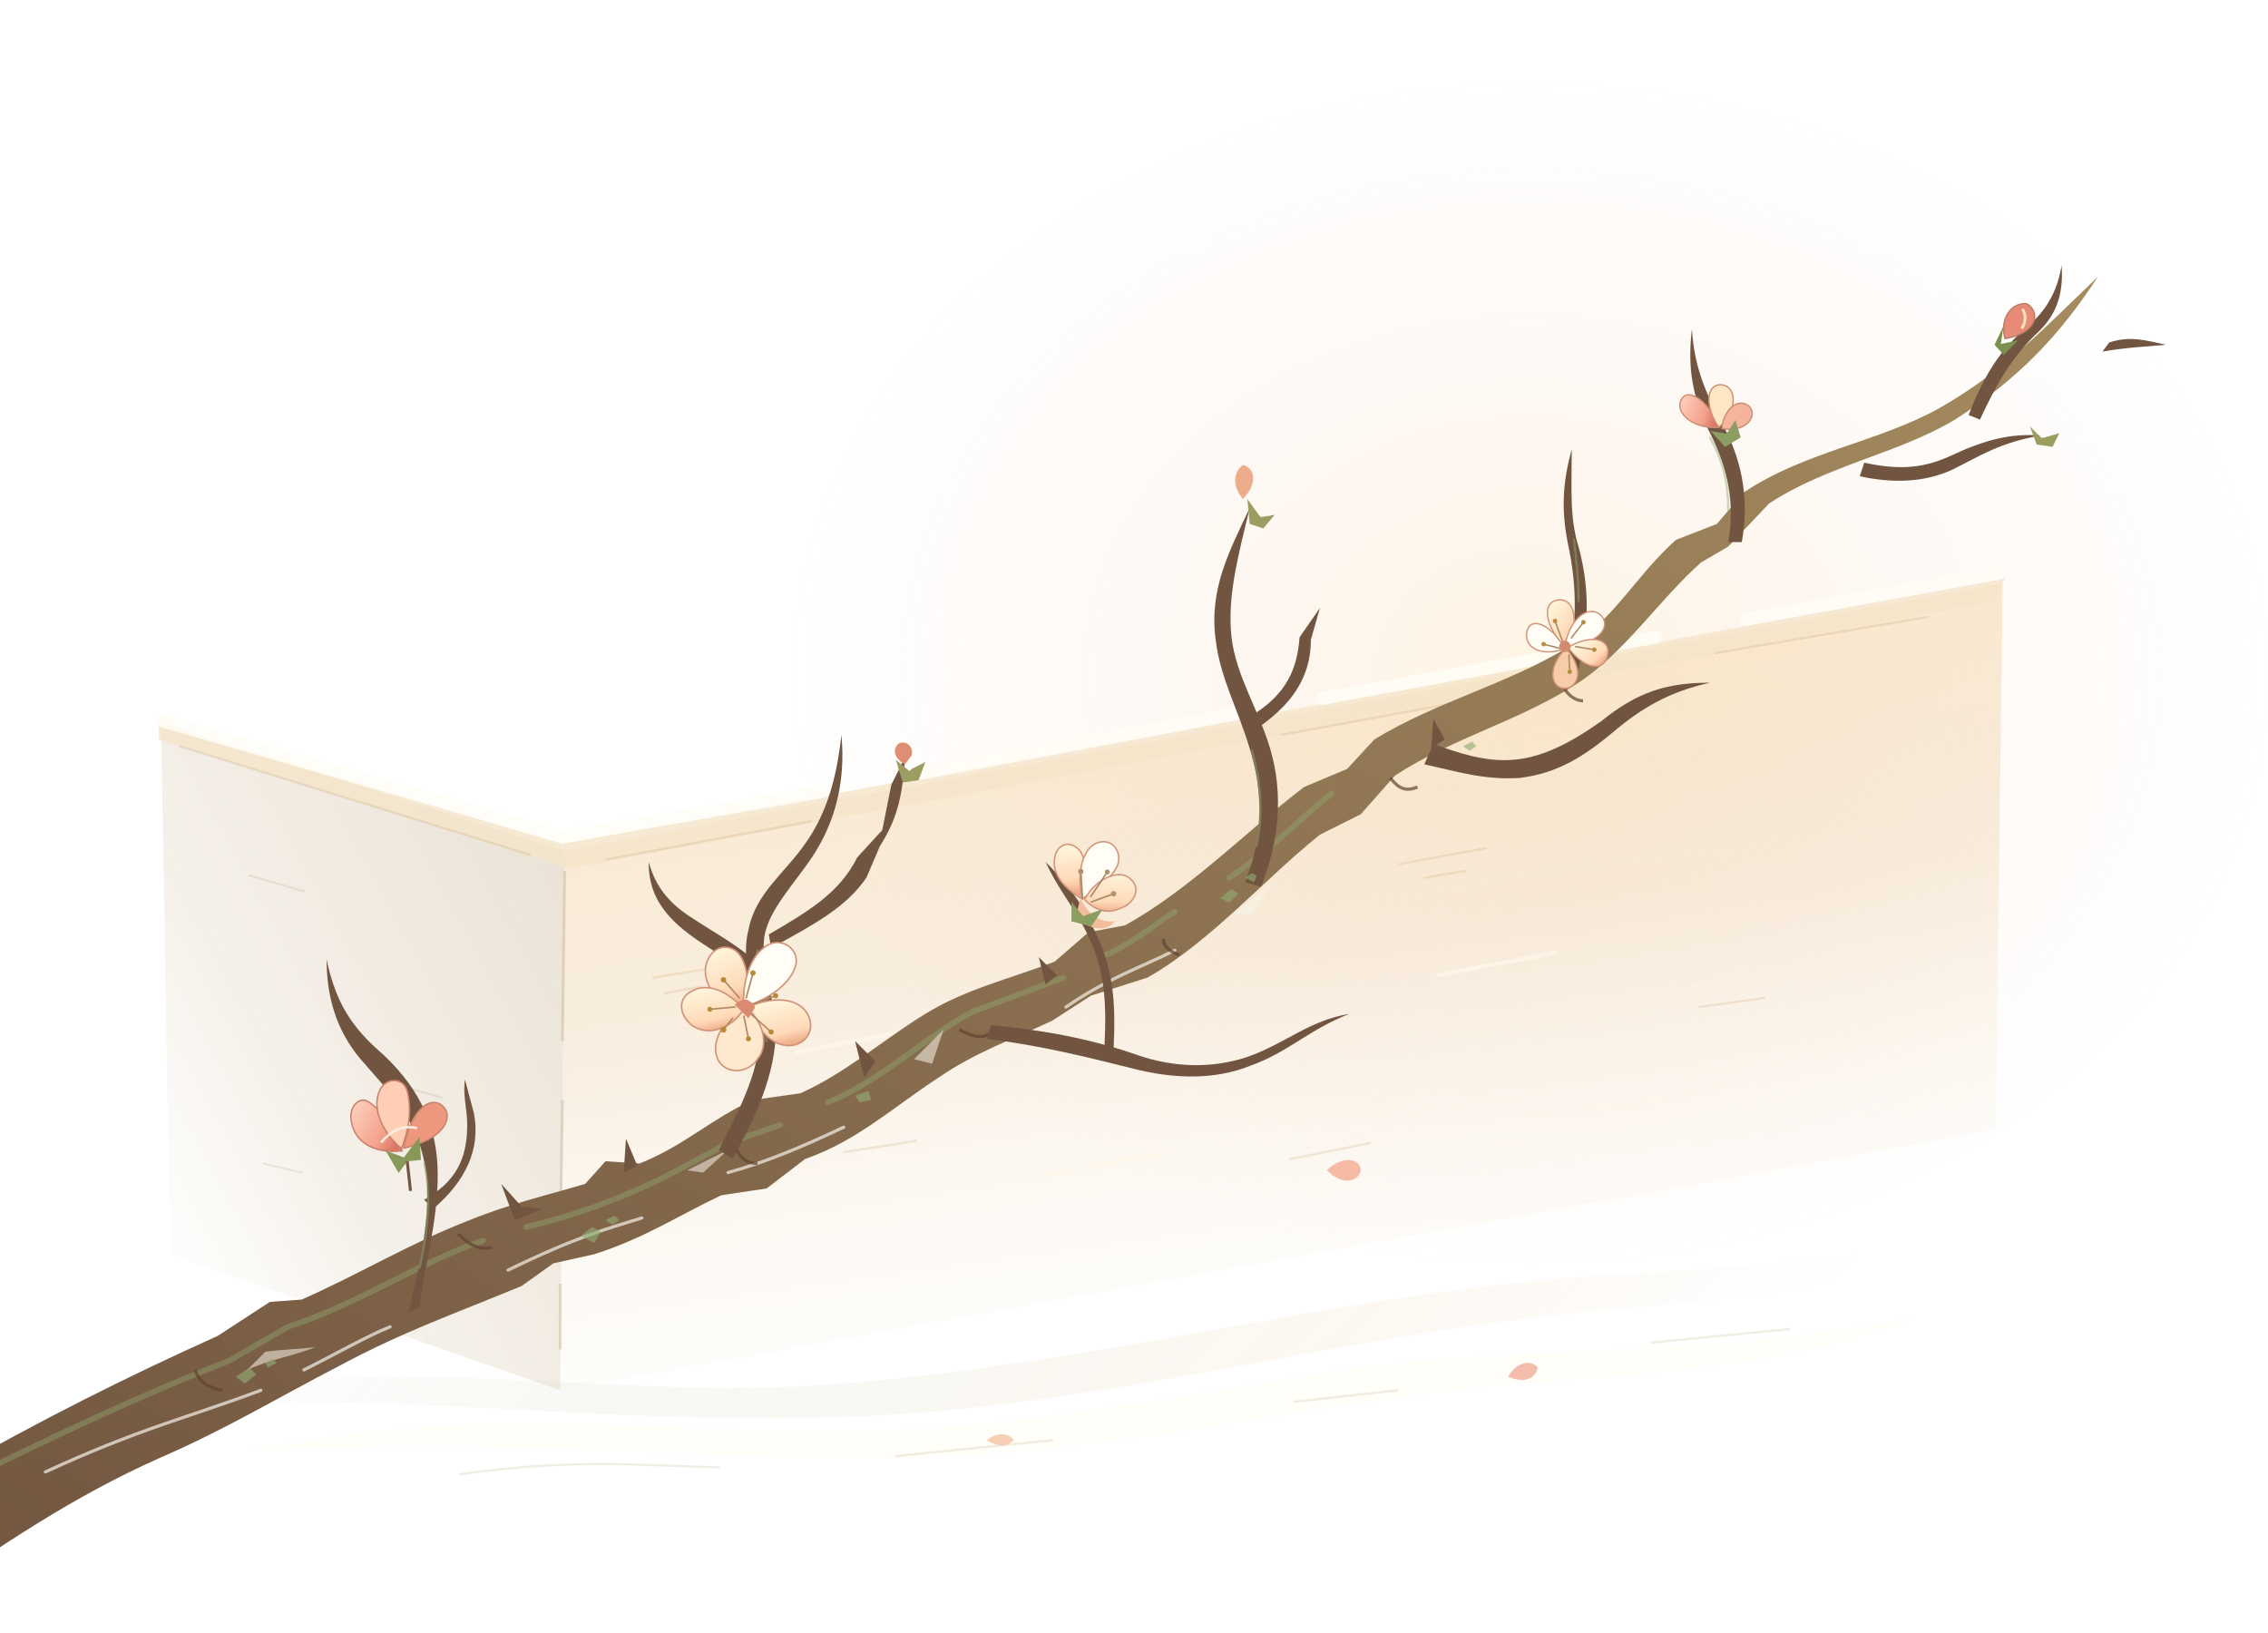
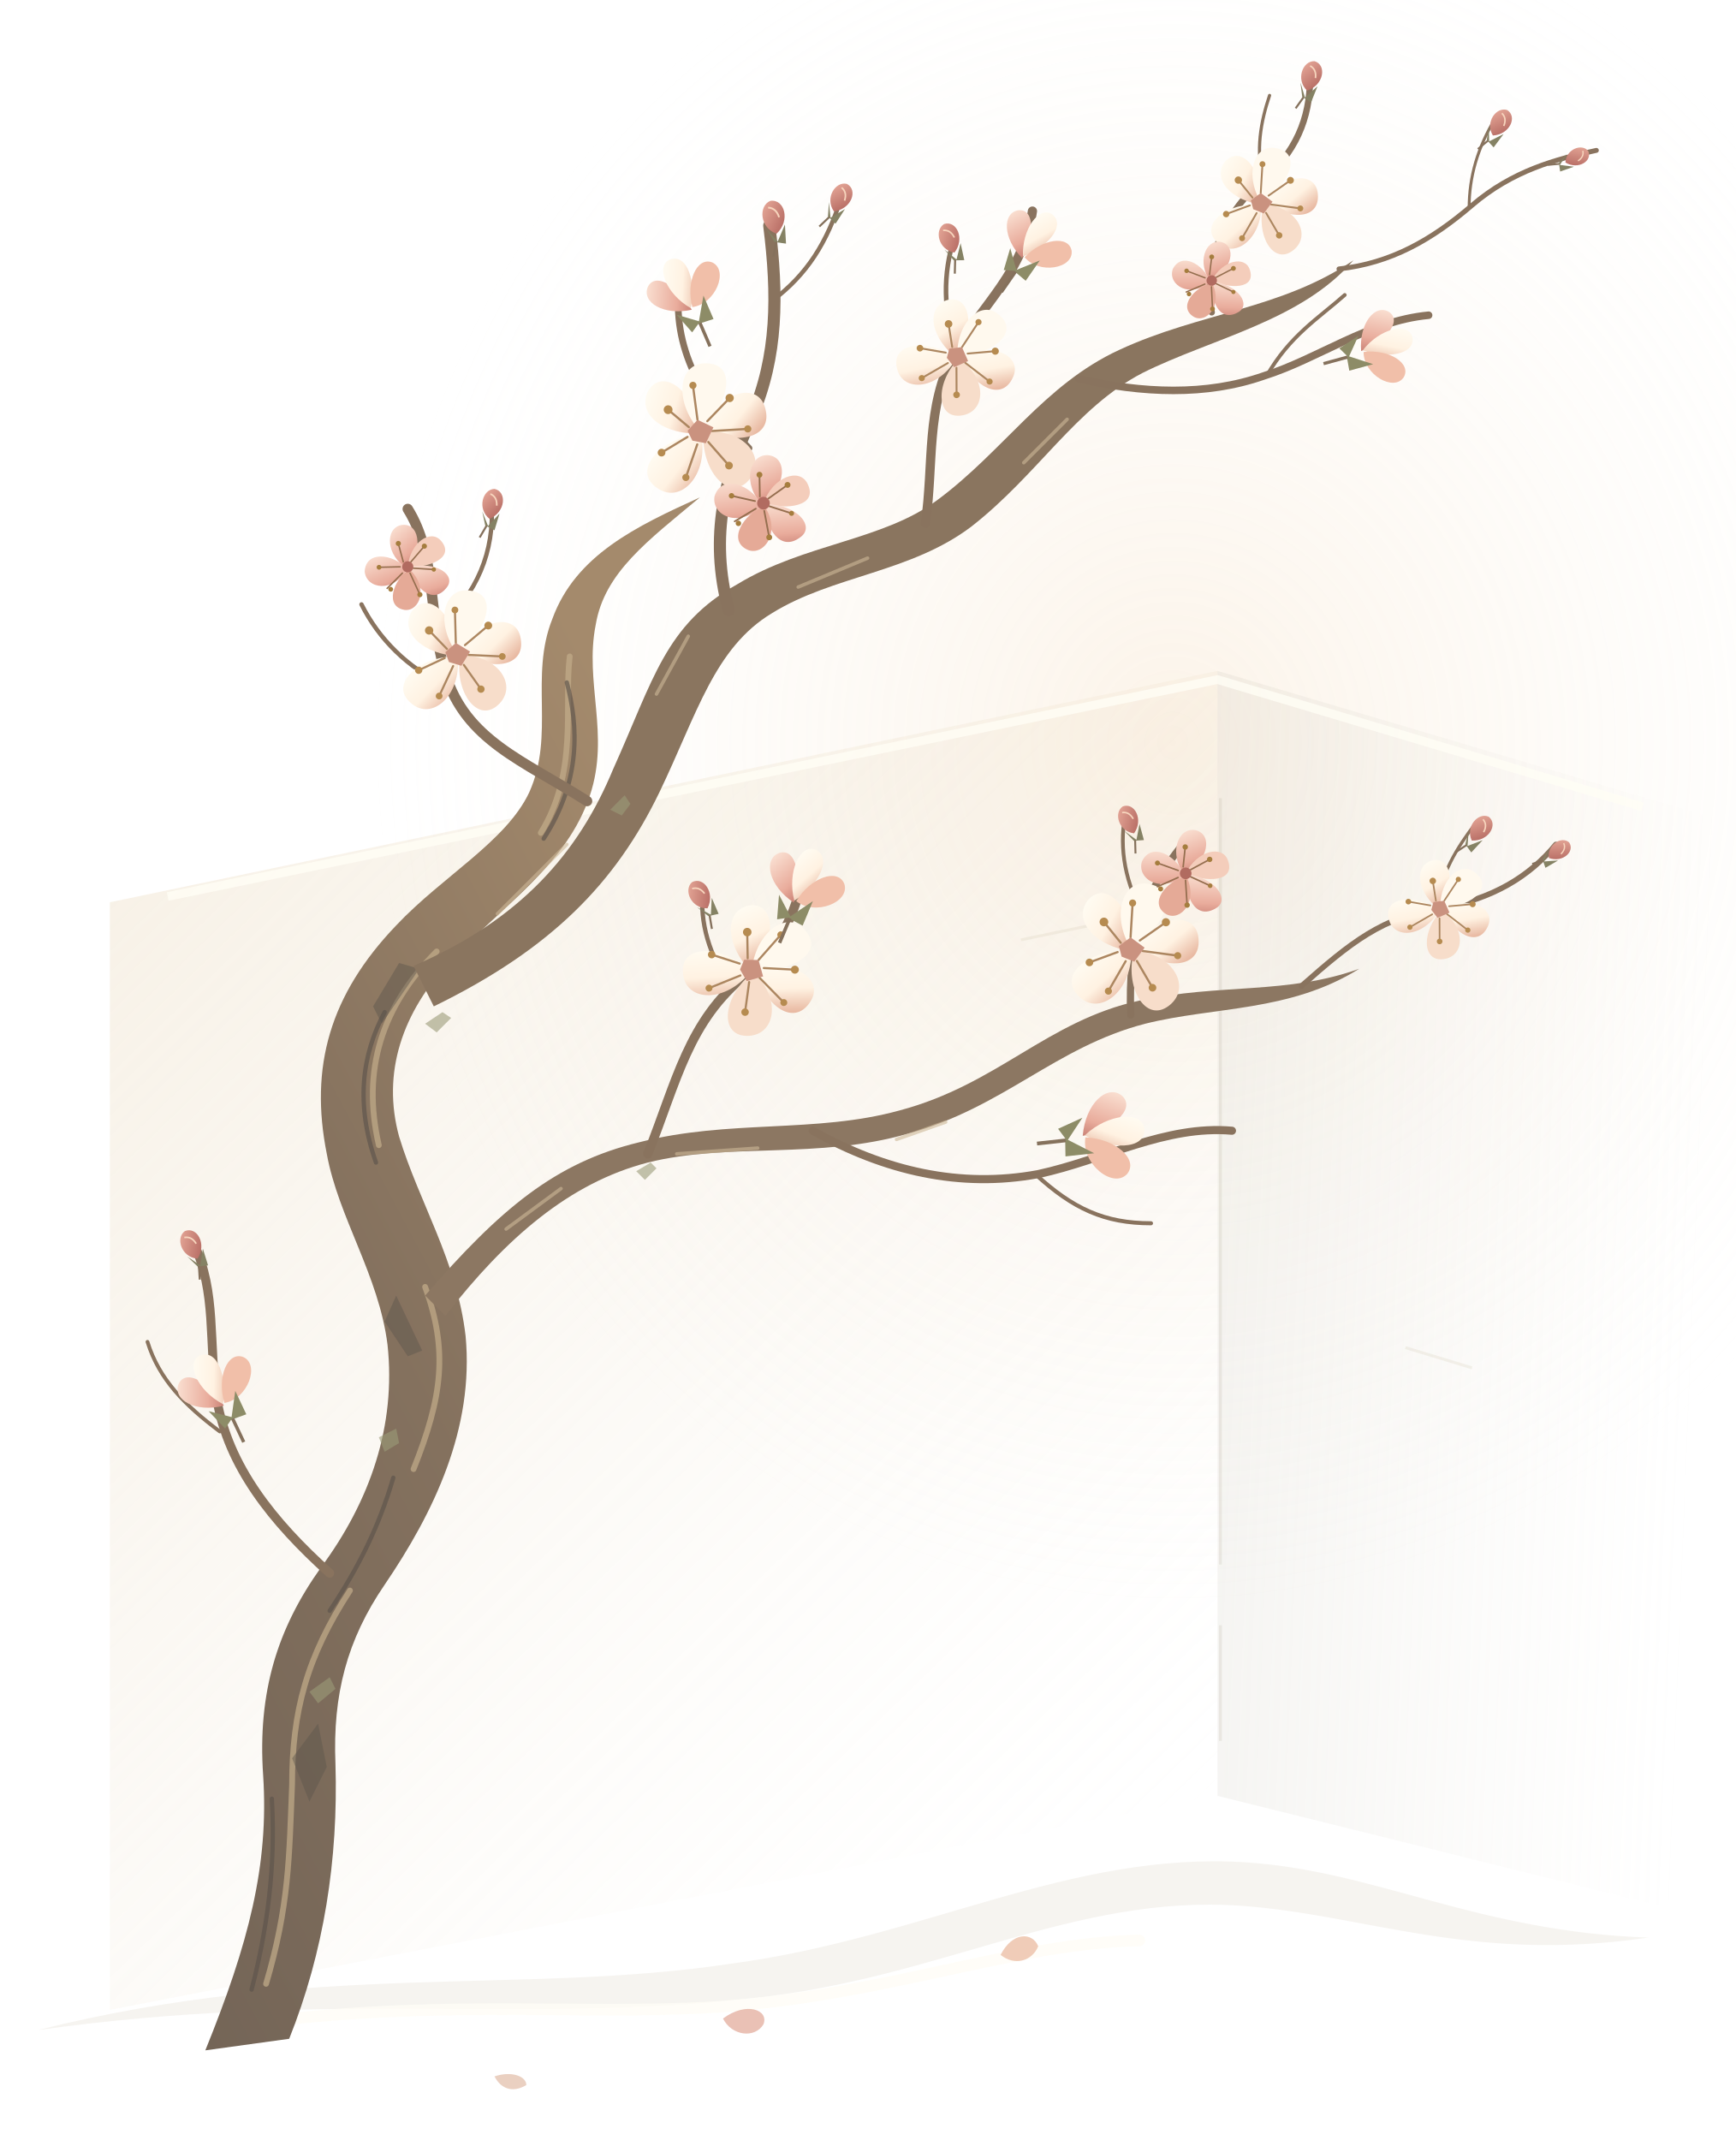
- <svg xmlns="http://www.w3.org/2000/svg" viewBox="0 0 1000 720" role="img" aria-labelledby="title desc">
+ <svg xmlns="http://www.w3.org/2000/svg" viewBox="70 90 600 740" role="img" aria-labelledby="title desc">
  <defs>
-     <linearGradient id="wood" x1="0" y1="1" x2="1" y2="0">
-       <stop stop-color="#715540" />
-       <stop offset=".52" stop-color="#8A7050" />
-       <stop offset="1" stop-color="#A58B5E" />
-     </linearGradient>
-     <linearGradient id="petal" x1=".25" y1="0" x2=".6" y2="1">
-       <stop stop-color="#FFF7DE" />
-       <stop offset=".74" stop-color="#FFD9B8" />
-       <stop offset="1" stop-color="#EEAB88" />
-     </linearGradient>
-     <linearGradient id="rose" x1="0" y1="0" x2=".7" y2="1">
-       <stop stop-color="#FFD7C4" />
-       <stop offset=".75" stop-color="#F3A08A" />
-       <stop offset="1" stop-color="#DD7867" />
-     </linearGradient>
-     <radialGradient id="winter-light">
-       <stop stop-color="#FFDB9E" stop-opacity=".28" />
-       <stop offset=".5" stop-color="#F8C9A4" stop-opacity=".12" />
-       <stop offset="1" stop-color="#F8C9A4" stop-opacity="0" />
-     </radialGradient>
-     <linearGradient id="wall-light" x1=".25" y1="0" x2=".5" y2="1">
-       <stop stop-color="#F8DDB0" stop-opacity=".65" />
-       <stop offset=".48" stop-color="#F0D5B2" stop-opacity=".42" />
-       <stop offset="1" stop-color="#F7F3E8" stop-opacity=".04" />
-     </linearGradient>
-     <linearGradient id="wall-side" x1="1" y1=".1" x2="0" y2="1">
-       <stop stop-color="#CBB697" stop-opacity=".41" />
-       <stop offset=".6" stop-color="#DDCDB5" stop-opacity=".3" />
+     <linearGradient id="wall" x1="0" y1="0" x2=".8" y2="1">
+       <stop stop-color="#E9D7B7" stop-opacity=".38" />
+       <stop offset=".55" stop-color="#EADBC2" stop-opacity=".15" />
      <stop offset="1" stop-color="#F7F3E8" stop-opacity="0" />
    </linearGradient>
-     <linearGradient id="snow-ground" x1="0" y1="0" x2=".9" y2=".1">
-       <stop stop-color="#D4C6AC" stop-opacity="0" />
-       <stop offset=".36" stop-color="#C7CDB5" stop-opacity=".14" />
-       <stop offset=".74" stop-color="#E6BC83" stop-opacity=".11" />
-       <stop offset="1" stop-color="#E6BC83" stop-opacity="0" />
+     <linearGradient id="return" x1="0" y1="0" x2="1" y2=".1">
+       <stop stop-color="#C9C5B8" stop-opacity=".2" />
+       <stop offset="1" stop-color="#E2DCCF" stop-opacity="0" />
    </linearGradient>
+     <radialGradient id="light">
+       <stop stop-color="#F2D0A5" stop-opacity=".25" />
+       <stop offset="1" stop-color="#F7F3E8" stop-opacity="0" />
+     </radialGradient>
+     <linearGradient id="bark" x1="0" y1="1" x2=".6" y2="0">
+       <stop stop-color="#746557" />
+       <stop offset=".5" stop-color="#84715E" />
+       <stop offset="1" stop-color="#A48A6C" />
+     </linearGradient>
+     <linearGradient id="ivory" x1="0" y1="0" x2=".7" y2="1">
+       <stop stop-color="#FFFEF6" />
+       <stop offset=".6" stop-color="#FFF2E2" />
+       <stop offset="1" stop-color="#E9BAA3" />
+     </linearGradient>
+     <linearGradient id="blush" x1="0" y1="0" x2="1" y2="1">
+       <stop stop-color="#FCE6D8" />
+       <stop offset=".7" stop-color="#E9AC9C" />
+       <stop offset="1" stop-color="#CA8276" />
+     </linearGradient>
+     <linearGradient id="bud" x1="0" y1="0" x2="1" y2="1">
+       <stop stop-color="#E9AC9C" />
+       <stop offset="1" stop-color="#AF625B" />
+     </linearGradient>
+     <g id="flower">
+       <path d="M0 1C-12-4-18-15-11-21-3-27 5-16 0 1Z" fill="url(#ivory)" />
+       <path d="M0 0C-4-14 4-26 13-21 23-16 14-4 0 0Z" fill="#FFF9EE" />
+       <path d="M1 0C13-10 27-7 25 3 23 14 10 11 1 0Z" fill="url(#ivory)" />
+       <path d="M1 1C15 6 18 20 8 24-2 28-6 13 1 1Z" fill="#F7DDCA" />
+       <path d="M0 1C-4 16-18 21-23 12-29 2-14-4 0 1Z" fill="url(#ivory)" />
+       <path d="M-3-3-7-12M1-4l4-12M4-2l11-4M4 2l12 5M1 5l3 11M-3 4l-9 9M-5 0l-11 1" fill="none" stroke="#AC8660" stroke-width=".8" stroke-linecap="round" />
+       <g fill="#B68B50">
+         <circle cx="-7" cy="-12" r="1.6" />
+         <circle cx="5" cy="-16" r="1.3" />
+         <circle cx="15" cy="-6" r="1.5" />
+         <circle cx="16" cy="7" r="1.3" />
+         <circle cx="4" cy="16" r="1.4" />
+         <circle cx="-12" cy="13" r="1.3" />
+         <circle cx="-16" cy="1" r="1.4" />
+       </g>
+       <path d="m-4-2 5-2 4 5-5 4-4-3Z" fill="#CA927F" />
+     </g>
+     <g id="pink">
+       <path d="M0 1C-13-3-17-17-9-21 0-25 6-12 0 1Z" fill="url(#blush)" />
+       <path d="M0 0C-2-13 7-23 14-18 24-11 11-2 0 0Z" fill="#F4CDBB" />
+       <path d="M1 0C14-7 27-2 23 6 18 17 6 10 1 0Z" fill="url(#blush)" />
+       <path d="M1 1C14 8 12 22 4 23-7 24-6 9 1 1Z" fill="#E5AA97" />
+       <path d="M0 1C-4 16-19 17-22 8-24-3-10-5 0 1Z" fill="url(#blush)" />
+       <path d="M-3-2-8-11M1-3l5-10M3 0l11-2M2 3l8 10M-2 4l-6 10M-4 1l-11 3" fill="none" stroke="#956E4F" stroke-width=".8" stroke-linecap="round" />
+       <g fill="#A57D3E">
+         <circle cx="-8" cy="-11" r="1.4" />
+         <circle cx="6" cy="-13" r="1.4" />
+         <circle cx="14" cy="-2" r="1.2" />
+         <circle cx="10" cy="13" r="1.4" />
+         <circle cx="-6" cy="14" r="1.3" />
+         <circle cx="-15" cy="4" r="1.3" />
+       </g>
+       <circle r="3" fill="#B16B60" />
+     </g>
+     <g id="cup">
+       <path d="M0 9C-14 4-20-8-13-13-5-18 1-3 0 9Z" fill="url(#blush)" />
+       <path d="M0 8C-7-5-4-20 4-19 14-17 9-1 0 8Z" fill="url(#ivory)" />
+       <path d="M1 8C5-5 17-13 22-6 27 2 12 13 1 8Z" fill="#F1BFA9" />
+       <path d="m-8 7 8 9 9-10-2 13-8-2-5 2Z" fill="#8D8C67" />
+       <path d="m0 17-2 13" fill="none" stroke="#85715C" stroke-width="1.7" />
+     </g>
+     <g id="closed">
+       <path d="M0 7C-10 2-9-12-1-14 8-14 10 0 0 7Z" fill="url(#bud)" />
+       <path d="M-3-10Q2-9 3-3" fill="none" stroke="#F7D5BD" stroke-width="1.1" />
+       <path d="m-6 3 6 9 6-10-1 12-7-2Z" fill="#858264" />
+       <path d="m-1 12-3 9" stroke="#85715C" stroke-width="1.4" />
+     </g>
  </defs>
-   <ellipse cx="675" cy="297" rx="329" ry="262" fill="url(#winter-light)" />
-   <path d="m71 319 178 56-2 238-172-60Z" fill="url(#wall-side)" />
-   <path d="m249 375 634-118-3 241-633 115Z" fill="url(#wall-light)" />
-   <path d="m70 319 178 53 636-117-5 10-628 118-181-57Z" fill="#F5E4C9" fill-opacity=".78" />
-   <path d="m72 318 176 51 115-20m43-8 138-26m39-7 147-27m40-8 110-20" fill="none" stroke="#FFFDF6" stroke-width="5.6" stroke-linecap="round" stroke-opacity=".88" />
-   <path d="m249 384-1 75m0 26-1 62m0 19v29" fill="none" stroke="#AD9677" stroke-width="1.25" stroke-opacity=".29" />
-   <path d="m79 329 155 48m33 2 91-17m207-38 87-16m104-20 94-16" fill="none" stroke="#C5A279" stroke-width="1" stroke-opacity=".24" />
-   <g fill="none" stroke-linecap="round">
-     <path d="m288 431 38-6m-33 13 16-3m63 73 32-5m213-122 38-7m-27 13 18-3m103 60 29-4m-209 71 35-7" stroke="#D5B78E" stroke-opacity=".3" stroke-width="1" />
-     <path d="m110 386 24 7m40 85 21 6m-79 29 17 4" stroke="#AE9D85" stroke-opacity=".21" stroke-width=".85" />
-     <path d="m351 464 62-12m221-22 52-10m-229 99 57-11" stroke="#FFF9EA" stroke-opacity=".76" stroke-width="1.8" />
+   <ellipse cx="476" cy="347" rx="280" ry="300" fill="url(#light)" />
+   <path d="M108 402 491 322 491 711 108 785Z" fill="url(#wall)" />
+   <path d="m491 322 172 51 1 381-173-43Z" fill="url(#return)" />
+   <path d="m128 400 363-75 147 44" fill="none" stroke="#FFFDF5" stroke-width="3" stroke-opacity=".8" />
+   <path d="M492 366v265m0 21v40" stroke="#BCB09B" stroke-width="1" stroke-opacity=".2" />
+   <path d="m331 487 36-7m56-65 24-5m109 146 23 7" fill="none" stroke="#C7B89D" stroke-opacity=".17" stroke-width="1" />
+   <path d="M83 792c96-24 167-12 240-23 67-9 117-39 178-35 45 3 80 24 139 26-61 9-98-8-141-11-58-4-103 25-169 32-80 9-147-3-247 11Z" fill="#D5CFBE" fill-opacity=".23" />
+   <path d="M154 790c69-9 115-3 164-6 59-4 102-22 146-23" fill="none" stroke="#FFFDF6" stroke-width="4" stroke-linecap="round" opacity=".8" />
+   <path d="M141 799c15-37 22-64 20-95-2-29 5-51 20-72 17-23 26-49 23-77-3-24-17-44-21-66-6-30 1-55 24-79 16-17 38-29 46-46 9-20 0-40 8-60 8-22 29-32 51-42-18 15-33 26-36 44-4 20 5 38-2 59-8 24-30 38-48 57-17 18-24 39-18 61 7 23 20 43 23 69 3 32-11 61-28 86-13 19-18 38-17 62 1 33-4 65-16 95Z" fill="url(#bark)" />
+   <path d="M162 776c8-27 8-44 9-69 0-25 5-44 20-67m22-42c10-25 12-41 4-63m-16-49c-6-26 1-48 20-67m36-41c13-21 8-44 10-61" fill="none" stroke="#C2AC89" stroke-width="2" stroke-linecap="round" opacity=".72" />
+   <path d="M157 778c7-27 8-48 7-66m20-65c10-15 17-29 22-46m-6-109c-7-20-5-37 3-52m55-60c13-20 12-39 8-54" fill="none" stroke="#5C534B" stroke-width="1.5" stroke-linecap="round" opacity=".65" />
+   <path d="m171 698 9-12 3 15-6 12Zm40-139-8-12 4-9 9 19Zm-12-121 9-15 7 2-13 19Z" fill="#5C554C" opacity=".45" />
+   <path d="M213 424c37-16 57-39 69-68 14-31 18-50 43-64 23-14 50-15 69-29 23-17 37-40 63-52 28-13 56-14 81-31-18 21-49 27-73 39-23 12-36 35-59 53-21 16-48 17-69 30-20 12-26 35-39 62-15 31-37 54-78 74Z" fill="#8A755F" />
+   <path d="M217 538c26-30 45-46 74-53 31-8 61-3 90-11 34-9 51-31 83-38 28-6 51-2 76-11-24 15-50 13-74 19-31 8-49 29-82 38-31 9-62 3-90 10-27 7-49 26-70 53Z" fill="#8C7762" />
+   <g fill="none" stroke="#89735E" stroke-linecap="round" stroke-linejoin="round">
+     <path d="M322 301c-7-26-1-47 8-67 9-21 9-42 6-66" stroke-width="4.2" />
+     <path d="M329 245c-16-16-27-35-24-57" stroke-width="2.3" />
+     <path d="M337 194c12-9 19-20 24-36" stroke-width="1.5" />
+     <path d="M390 271c3-21 0-40 10-59 10-17 24-28 27-49" stroke-width="3.2" />
+     <path d="M401 213c-5-16-5-28-1-41" stroke-width="1.6" />
+     <path d="M443 221c22 5 44 6 64-1 19-6 36-19 57-21" stroke-width="2.6" />
+     <path d="M508 220c8-14 18-20 27-28" stroke-width="1.3" />
+     <path d="M489 198c-3-17 4-34 17-45 12-10 17-22 17-36" stroke-width="2.2" />
+     <path d="M507 153c-3-11-1-21 2-30" stroke-width="1.1" />
+     <path d="M533 183c18-2 32-10 46-22 14-12 29-16 43-19" stroke-width="1.7" />
+     <path d="M578 162c0-11 3-21 9-31" stroke-width="1" />
+     <path d="M273 367c-22-14-42-21-49-44-6-21-3-41-13-57" stroke-width="3.6" />
+     <path d="M224 327c-13-6-23-16-29-28" stroke-width="1.5" />
+     <path d="M222 307c13-12 19-26 18-43" stroke-width="1.5" />
+     <path d="M294 489c10-25 14-46 34-62 13-11 18-23 20-37" stroke-width="3.2" />
+     <path d="M323 432c-8-12-11-23-10-34" stroke-width="1.5" />
+     <path d="M351 481c25 14 51 20 78 15 23-5 44-17 67-15" stroke-width="2.8" />
+     <path d="M428 496c13 12 24 17 40 17" stroke-width="1.4" />
+     <path d="M461 441c-1-24 4-42 18-59" stroke-width="2.5" />
+     <path d="M466 408c-7-13-9-24-7-36" stroke-width="1.3" />
+     <path d="M520 431c17-15 28-24 48-27 18-3 31-11 40-22" stroke-width="1.9" />
+     <path d="M567 404c1-12 7-21 13-29" stroke-width="1.1" />
+     <path d="M184 634c-20-18-35-37-39-60-3-20 0-37-8-54" stroke-width="3.1" />
+     <path d="M146 585c-12-9-21-18-25-31" stroke-width="1.3" />
  </g>
-   <path d="M92 612c107-13 176 4 266-1 124-8 239-43 355-49 75-4 133-11 198-24-80 29-139 34-206 40-112 9-227 46-347 47-102 2-171-10-266-6Z" fill="url(#snow-ground)" />
-   <path d="M110 640c91-20 167-10 244-9 113 2 198-26 286-32 77-5 137-5 203-18-55 21-110 24-173 29-106 9-186 35-302 33-91-2-163-9-258-3Z" fill="#FFFDF6" fill-opacity=".69" />
-   <path d="M203 650c49-7 78-4 114-3m78-5 69-7m107-17 45-5m112-21 61-6" fill="none" stroke="#C6B494" stroke-opacity=".24" stroke-width="1" stroke-linecap="round" />
-   <path d="M-24 650c42-24 80-43 120-61l23-15 14-1c27-12 48-25 74-35 17-7 34-11 51-16l9-10 15 1c20-8 32-20 50-28l21-3c20-9 37-24 55-35 18-11 36-15 57-23l15-13 16-3c29-16 54-42 79-61l19-8 12-13c28-17 58-24 86-41 20-12 29-31 47-47l18-7 12-14c27-18 59-22 86-37 28-16 44-33 70-58-17 26-35 45-63 63-25 15-56 20-82 37l-18 19-12 7c-19 17-33 39-54 53-26 17-55 24-81 41l-15 17-18 9c-25 20-48 47-76 63l-25 8-17 11c-17 8-34 14-50 25-20 13-36 28-59 36l-17 13-20 3c-19 9-34 19-56 26l-18 4-14 10c-29 12-52 20-80 35-29 15-50 28-80 41-38 17-69 38-105 63l-29-15Z" fill="url(#wood)" />
-   <path d="M0 645c39-19 70-33 101-45l26-15c31-10 59-29 86-38m19-6c25-6 42-13 61-22l28-15 23-8m21-10c23-9 43-29 64-40l40-15m16-9c13-5 22-13 33-20m24-15c18-12 31-26 45-37" fill="none" stroke="#91AC72" stroke-opacity=".4" stroke-width="2.5" stroke-linecap="round" />
-   <path d="M20 649c41-19 63-24 95-36m19-9c14-7 28-15 38-19m52-25c31-15 43-18 59-23m38-20c18-5 34-12 51-20m98-53c19-13 32-17 48-25" fill="none" stroke="#F7F3E8" stroke-opacity=".7" stroke-width="1.4" stroke-linecap="round" />
-   <path d="M86 604c2 6 7 8 12 9m104-69c6 6 10 7 15 6m107-45c2 6 6 8 10 8m89-59c6 3 9 4 13 2m77-42c0 4 4 6 7 7m93-78c4 5 7 6 12 4m65-43c2 3 5 5 8 5" fill="none" stroke="#604431" stroke-opacity=".7" stroke-width="1.4" />
-   <path d="M109 604c11-5 20-6 30-10-9 1-15 1-22 2Zm194-88 18-9-11 10Zm100-49 13-13-5 15Zm141-64 17-14-9 14Z" fill="#F7F3E8" fill-opacity=".55" />
-   <g fill="#715540">
-     <path d="M180 579c6-25 11-48 7-67-4-20-16-31-28-45-11-13-15-28-15-44 4 19 11 30 25 42 17 16 24 33 24 53 0 21-6 41-8 58Z" />
-     <path d="M187 529c14-8 19-18 19-33 0-7-2-13-1-20l4 15c3 16-4 30-18 42Z" />
-     <path d="M317 507c8-16 18-34 18-52-1-15-9-29-5-45 3-16 16-25 25-38 10-14 14-30 16-48 2 21-3 39-13 54-8 12-19 23-21 35-2 16 6 29 5 44-1 21-12 41-19 54Z" />
-     <path d="M334 434c-10-11-26-17-37-28-8-8-11-16-11-26 3 11 9 18 18 24 12 8 24 14 32 23Z" />
-     <path d="M339 412c17-10 31-18 39-34l11-12 4-20 6-12c-1 18-4 28-11 39l-6 14c-9 13-22 20-42 31Z" />
-     <path d="M437 452c22 2 44 6 64 13 17 6 34 6 49 1 17-6 27-16 45-19-18 7-27 17-44 23-15 6-33 6-52 1-20-5-40-10-64-13Z" />
-     <path d="M487 461c1-21 0-35-9-52-6-11-12-18-17-29 9 9 16 18 21 29 9 18 10 32 9 54Z" />
-     <path d="M549 389c8-20 8-40 2-59-5-17-13-31-15-48-3-22 6-39 15-58-5 21-10 39-8 57 2 17 12 32 17 49 6 20 4 41-4 61Z" />
-     <path d="M551 316c17-10 21-22 22-35l9-13-4 14c0 18-10 30-25 40Z" />
-     <path d="M632 328c11 4 23 8 35 7 15-1 29-10 39-17 16-13 29-17 48-17-18 4-30 11-43 22-12 10-24 18-41 20-16 1-28-3-42-6Z" />
-     <path d="M688 302c7-20 8-38 4-59-4-18-3-30 1-45 0 18-1 30 3 43 6 22 4 41-2 61Z" />
-     <path d="M762 239c3-17 0-32-8-48-8-16-10-29-8-46 1 18 7 30 14 43 9 17 11 34 8 51Z" />
-     <path d="M822 204c14 3 25 3 38-3 15-7 26-10 40-9-18 3-27 9-39 15-13 6-27 6-41 3Z" />
-     <path d="M868 183c7-18 14-29 26-39 8-7 13-15 15-27 1 14-3 23-12 31-11 11-17 22-24 37Z" />
-     <path d="M930 151c9-3 16-1 25 1-10 1-16 1-28 3Z" />
+   <g fill="none" stroke="#CDB897" stroke-linecap="round" opacity=".6">
+     <path d="m242 406 24-24m31-52 11-20m38-17 24-10m54-33 15-15m-194 280 19-14m40-12 28-2m48-3 17-6" stroke-width="1.2" />
  </g>
-   <g fill="none" stroke="#91AC72" stroke-opacity=".46" stroke-linecap="round" stroke-width="1">
-     <path d="M185 559c4-18 5-33 2-46m151-54c-1-16-6-28-4-40m220-46c3-14 2-28-2-42m144-66c0-10-1-18-2-27m68-13c0-12-2-21-8-32" />
+   <g fill="#9B9B78" opacity=".6">
+     <path d="m177 675 7-5 2 4-6 5Zm24-88 6-3 1 5-5 3Zm16-143 6-4 3 2-5 5Zm64-74 5-5 2 3-3 4Zm9 125 5-3 2 2-4 4Z" />
  </g>
-   <g fill="#715540">
-     <path d="m227 538-6-16 9 10 9 1Zm48-21 1-15 5 12Zm106-42-4-16 9 9Zm80-41-3-12 8 8Zm170-104 1-13 5 9Zm204-124 10 1-8 3Z" />
-   </g>
-   <g transform="translate(328 443)">
-     <path d="M1 2c-10-1-18-8-18-17 0-6 5-12 11-10 7 2 9 14 7 27Z" fill="url(#petal)" stroke="#D29479" stroke-width=".7" />
-     <path d="M0 1c-1-13 4-25 12-28 6-2 12 3 11 9-2 9-13 16-23 19Z" fill="#FFFDF5" stroke="#D29479" stroke-width=".7" />
-     <path d="M2 1c11-5 22-4 26 3 4 7-1 14-8 14-8 0-14-7-18-17Z" fill="url(#petal)" stroke="#D29479" stroke-width=".7" />
-     <path d="M1 1c8 7 10 17 5 23-4 6-13 7-17 1-4-7 0-17 12-24Z" fill="#FFE9CE" stroke="#D29479" stroke-width=".7" />
-     <path d="M0 2c-6 9-16 12-23 7-6-5-6-12 0-15 7-4 16 0 23 8Z" fill="url(#petal)" stroke="#D29479" stroke-width=".7" />
-     <path d="M-5 6-9 11M0 5l2 10M3 4l9 8M3 0l11-4M1-3l3-11M-2-3l-7-8M-4 1l-11 1" fill="none" stroke="#B18D67" stroke-width=".72" stroke-linecap="round" />
-     <g fill="#B78A38">
-       <circle cx="-9" cy="11" r="1.3" />
-       <circle cx="2" cy="15" r="1.15" />
-       <circle cx="12" cy="12" r="1.15" />
-       <circle cx="14" cy="-4" r="1.15" />
-       <circle cx="4" cy="-14" r="1.2" />
-       <circle cx="-9" cy="-11" r="1.2" />
-       <circle cx="-15" cy="2" r="1.1" />
-     </g>
-     <path d="M-4 0q5-5 9 1l-3 5Z" fill="#D98A70" />
-   </g>
-   <g transform="translate(174 499) rotate(-15)">
-     <path d="M1 9c-13-2-20-10-18-20 1-5 6-8 9-5 5 5 8 15 9 25Z" fill="url(#rose)" stroke="#C9826B" stroke-width=".65" />
-     <path d="M1 8c-7-10-8-22-2-28 4-4 11-2 11 4 0 9-4 17-9 24Z" fill="#FFCEB4" stroke="#C9826B" stroke-width=".65" />
-     <path d="M2 8C8-5 17-11 22-7c6 5 1 16-20 15Z" fill="#ED977E" stroke="#C9826B" stroke-width=".65" />
-     <path d="M-7 3c6-4 11-5 17-2" fill="none" stroke="#F7F3E8" stroke-opacity=".9" stroke-width="1.1" />
-     <path d="M-6 7 1 12l9-7-2 10-6-1-5 4Z" fill="#879858" />
-     <path d="M2 14 0 27" stroke="#715540" stroke-width="1.3" />
-   </g>
-   <g transform="translate(480 392) rotate(21)">
-     <path d="M-1 5c-8-1-17-5-18-13-1-5 3-9 8-7 6 2 8 12 10 20Z" fill="url(#petal)" stroke="#D29479" stroke-width=".65" />
-     <path d="M-1 5c-7-10-8-22-2-26 6-4 12 2 11 8-1 7-6 13-9 18Z" fill="#FFFDF5" stroke="#D29479" stroke-width=".65" />
-     <path d="M0 5c1-10 9-18 15-16 7 2 6 10 1 14-4 4-9 5-16 2Z" fill="url(#petal)" stroke="#D29479" stroke-width=".65" />
-     <path d="M-2 5c6 6 13 7 18 4-2 7-12 8-17 3Z" fill="#F2BD9D" />
-     <path d="M-5 8 2 12l7-6-2 9-9 1Z" fill="#8C9D62" />
-     <path d="M-1 5-6-6m8 9 3-13M3 5l8-7" fill="none" stroke="#AA8964" stroke-width=".7" />
-     <g fill="#B29369">
-       <circle cx="-6" cy="-6" r="1.2" />
-       <circle cx="5" cy="-10" r="1.1" />
-       <circle cx="11" cy="-2" r="1.2" />
-     </g>
-   </g>
-   <g transform="translate(690 285) rotate(-26)">
-     <path d="M0 1c-10-1-16-7-13-13 4-7 11-2 13 13Z" fill="#FFFDF5" stroke="#D29479" stroke-width=".6" />
-     <path d="M0 0c-4-11-1-21 5-20 8 1 7 13-5 20Z" fill="url(#petal)" stroke="#D29479" stroke-width=".6" />
-     <path d="M0 0c7-10 17-12 20-6 3 7-6 12-20 6Z" fill="#FFFDF5" stroke="#D29479" stroke-width=".6" />
-     <path d="M1 1c12-1 19 5 14 11-5 6-12 0-14-11Z" fill="url(#petal)" stroke="#D29479" stroke-width=".6" />
-     <path d="M0 1c3 10-1 17-7 16-7-2-5-12 7-16Z" fill="#F7CCA9" stroke="#D29479" stroke-width=".6" />
-     <path d="M-1 1-8-5m8 3 1-10m3 10 8-4M4 2l7 5M0 4l-3 7" fill="none" stroke="#AC8A63" stroke-width=".65" />
-     <g fill="#BA8D3E">
-       <circle cx="-8" cy="-5" r="1" />
-       <circle cx="1" cy="-12" r="1" />
-       <circle cx="12" cy="-6" r="1" />
-       <circle cx="11" cy="7" r="1" />
-       <circle cx="-3" cy="11" r="1" />
-     </g>
-     <circle r="2.5" fill="#D28D70" />
-   </g>
-   <g transform="translate(755 182) rotate(-24)">
-     <path d="M0 7c-9-3-15-12-11-17 5-6 12 4 11 17Z" fill="url(#rose)" stroke="#CA8E70" stroke-width=".6" />
-     <path d="M0 7c-2-10 2-19 8-17 7 3 3 14-8 17Z" fill="#FFE7C6" stroke="#CA8E70" stroke-width=".6" />
-     <path d="M1 8c4-7 12-10 15-4 2 6-7 10-15 4Z" fill="#F4B59C" stroke="#CA8E70" stroke-width=".6" />
-     <path d="M-4 7 2 11l6-4-1 8-8 1Z" fill="#8C9D62" />
-   </g>
-   <g transform="translate(889 143) rotate(38)">
-     <path d="M0 8c-7-5-8-14-2-18 7-1 12 7 2 18Z" fill="#E88B76" stroke="#B77D63" stroke-width=".6" />
-     <path d="M-2-7c3 1 5 4 5 7" fill="none" stroke="#FFE5BC" stroke-width="1.2" />
-     <path d="m-4 4 4 7 5-6-1 9-6-1Z" fill="#7C904F" />
-   </g>
-   <path d="m401 340-6-5 3 10 7-1 3-8-6 3m153-112-5-7 1 11 6 2 5-6-6 1m344-35-5-5 3 8 7 1 3-6-7 2" fill="#9B9E60" />
-   <path d="M399 337c-4-2-6-6-3-9 3-2 7 1 6 5Z" fill="#DF8E73" />
-   <path d="M548 220c-5-6-4-12 0-15 5 1 7 8 0 15Z" fill="#EDAD8D" />
-   <g fill="#91AC72" fill-opacity=".63">
-     <path d="m104 607 6-4 3 3-5 4Zm13-6 3-2 2 2-4 2Zm139-56 5-4 4 2-3 5Zm11-7 4-2 2 2-3 2Zm271-142 5-4 3 2-4 4Zm11-9 3-2 2 1-1 3Z" />
-     <path d="m377 483 6-2 1 4-5 1Zm268-154 4-2 2 2-3 2Z" />
-   </g>
-   <path d="M585 516c7-7 15-5 15 0-1 5-8 7-15 0Z" fill="#F3A78D" fill-opacity=".76" />
-   <path d="M665 607c3-6 10-8 13-4-1 5-6 7-13 4Z" fill="#EF9C85" fill-opacity=".67" />
-   <path d="M435 635c5-4 10-3 12 0-3 3-7 3-12 0Z" fill="#F4BE9E" fill-opacity=".74" />
+   <use href="#flower" transform="translate(312 239) rotate(-26) scale(0.95)" />
+   <use href="#pink" transform="translate(334 264) rotate(28) scale(0.73)" />
+   <use href="#cup" transform="translate(306 192) rotate(-32) scale(0.67)" />
+   <use href="#flower" transform="translate(401 213) rotate(15) scale(0.82)" />
+   <use href="#cup" transform="translate(426 174) rotate(26) scale(0.65)" />
+   <use href="#flower" transform="translate(506 160) rotate(-15) scale(0.79)" />
+   <use href="#pink" transform="translate(489 187) rotate(36) scale(0.6)" />
+   <use href="#cup" transform="translate(546 209) rotate(66) scale(0.65)" />
+   <use href="#flower" transform="translate(228 316) rotate(-20) scale(0.9)" />
+   <use href="#pink" transform="translate(211 286) rotate(14) scale(0.64)" />
+   <use href="#flower" transform="translate(330 425) rotate(23) scale(0.92)" />
+   <use href="#cup" transform="translate(346 396) rotate(14) scale(0.7)" />
+   <use href="#flower" transform="translate(461 418) rotate(-15) scale(0.94)" />
+   <use href="#pink" transform="translate(480 392) rotate(35) scale(0.67)" />
+   <use href="#cup" transform="translate(451 481) rotate(75) scale(0.76)" />
+   <use href="#flower" transform="translate(568 404) rotate(15) scale(0.7)" />
+   <use href="#cup" transform="translate(144 571) rotate(-34) scale(0.68)" />
+   <use href="#closed" transform="translate(338 167) rotate(-8) scale(0.55)" />
+   <use href="#closed" transform="translate(360 160) rotate(28) scale(0.5)" />
+   <use href="#closed" transform="translate(399 174) rotate(-17) scale(0.5)" />
+   <use href="#closed" transform="translate(523 118) rotate(17) scale(0.5)" />
+   <use href="#closed" transform="translate(588 134) rotate(32) scale(0.48)" />
+   <use href="#closed" transform="translate(614 145) rotate(66) scale(0.42)" />
+   <use href="#closed" transform="translate(240 266) rotate(12) scale(0.5)" />
+   <use href="#closed" transform="translate(313 401) rotate(-28) scale(0.5)" />
+   <use href="#closed" transform="translate(461 375) rotate(-20) scale(0.48)" />
+   <use href="#closed" transform="translate(581 378) rotate(38) scale(0.48)" />
+   <use href="#closed" transform="translate(608 385) rotate(55) scale(0.42)" />
+   <use href="#closed" transform="translate(137 522) rotate(-22) scale(0.5)" />
+   <path d="M320 788c8-6 16-3 14 2-3 5-11 4-14-2Z" fill="#DEA08E" opacity=".65" />
+   <path d="M416 766c4-8 11-8 13-3-2 5-8 7-13 3Z" fill="#F0CCB8" />
+   <path d="M241 808c6-2 11 0 11 3-5 3-9 1-11-3Z" fill="#DCB098" opacity=".6" />
</svg>
